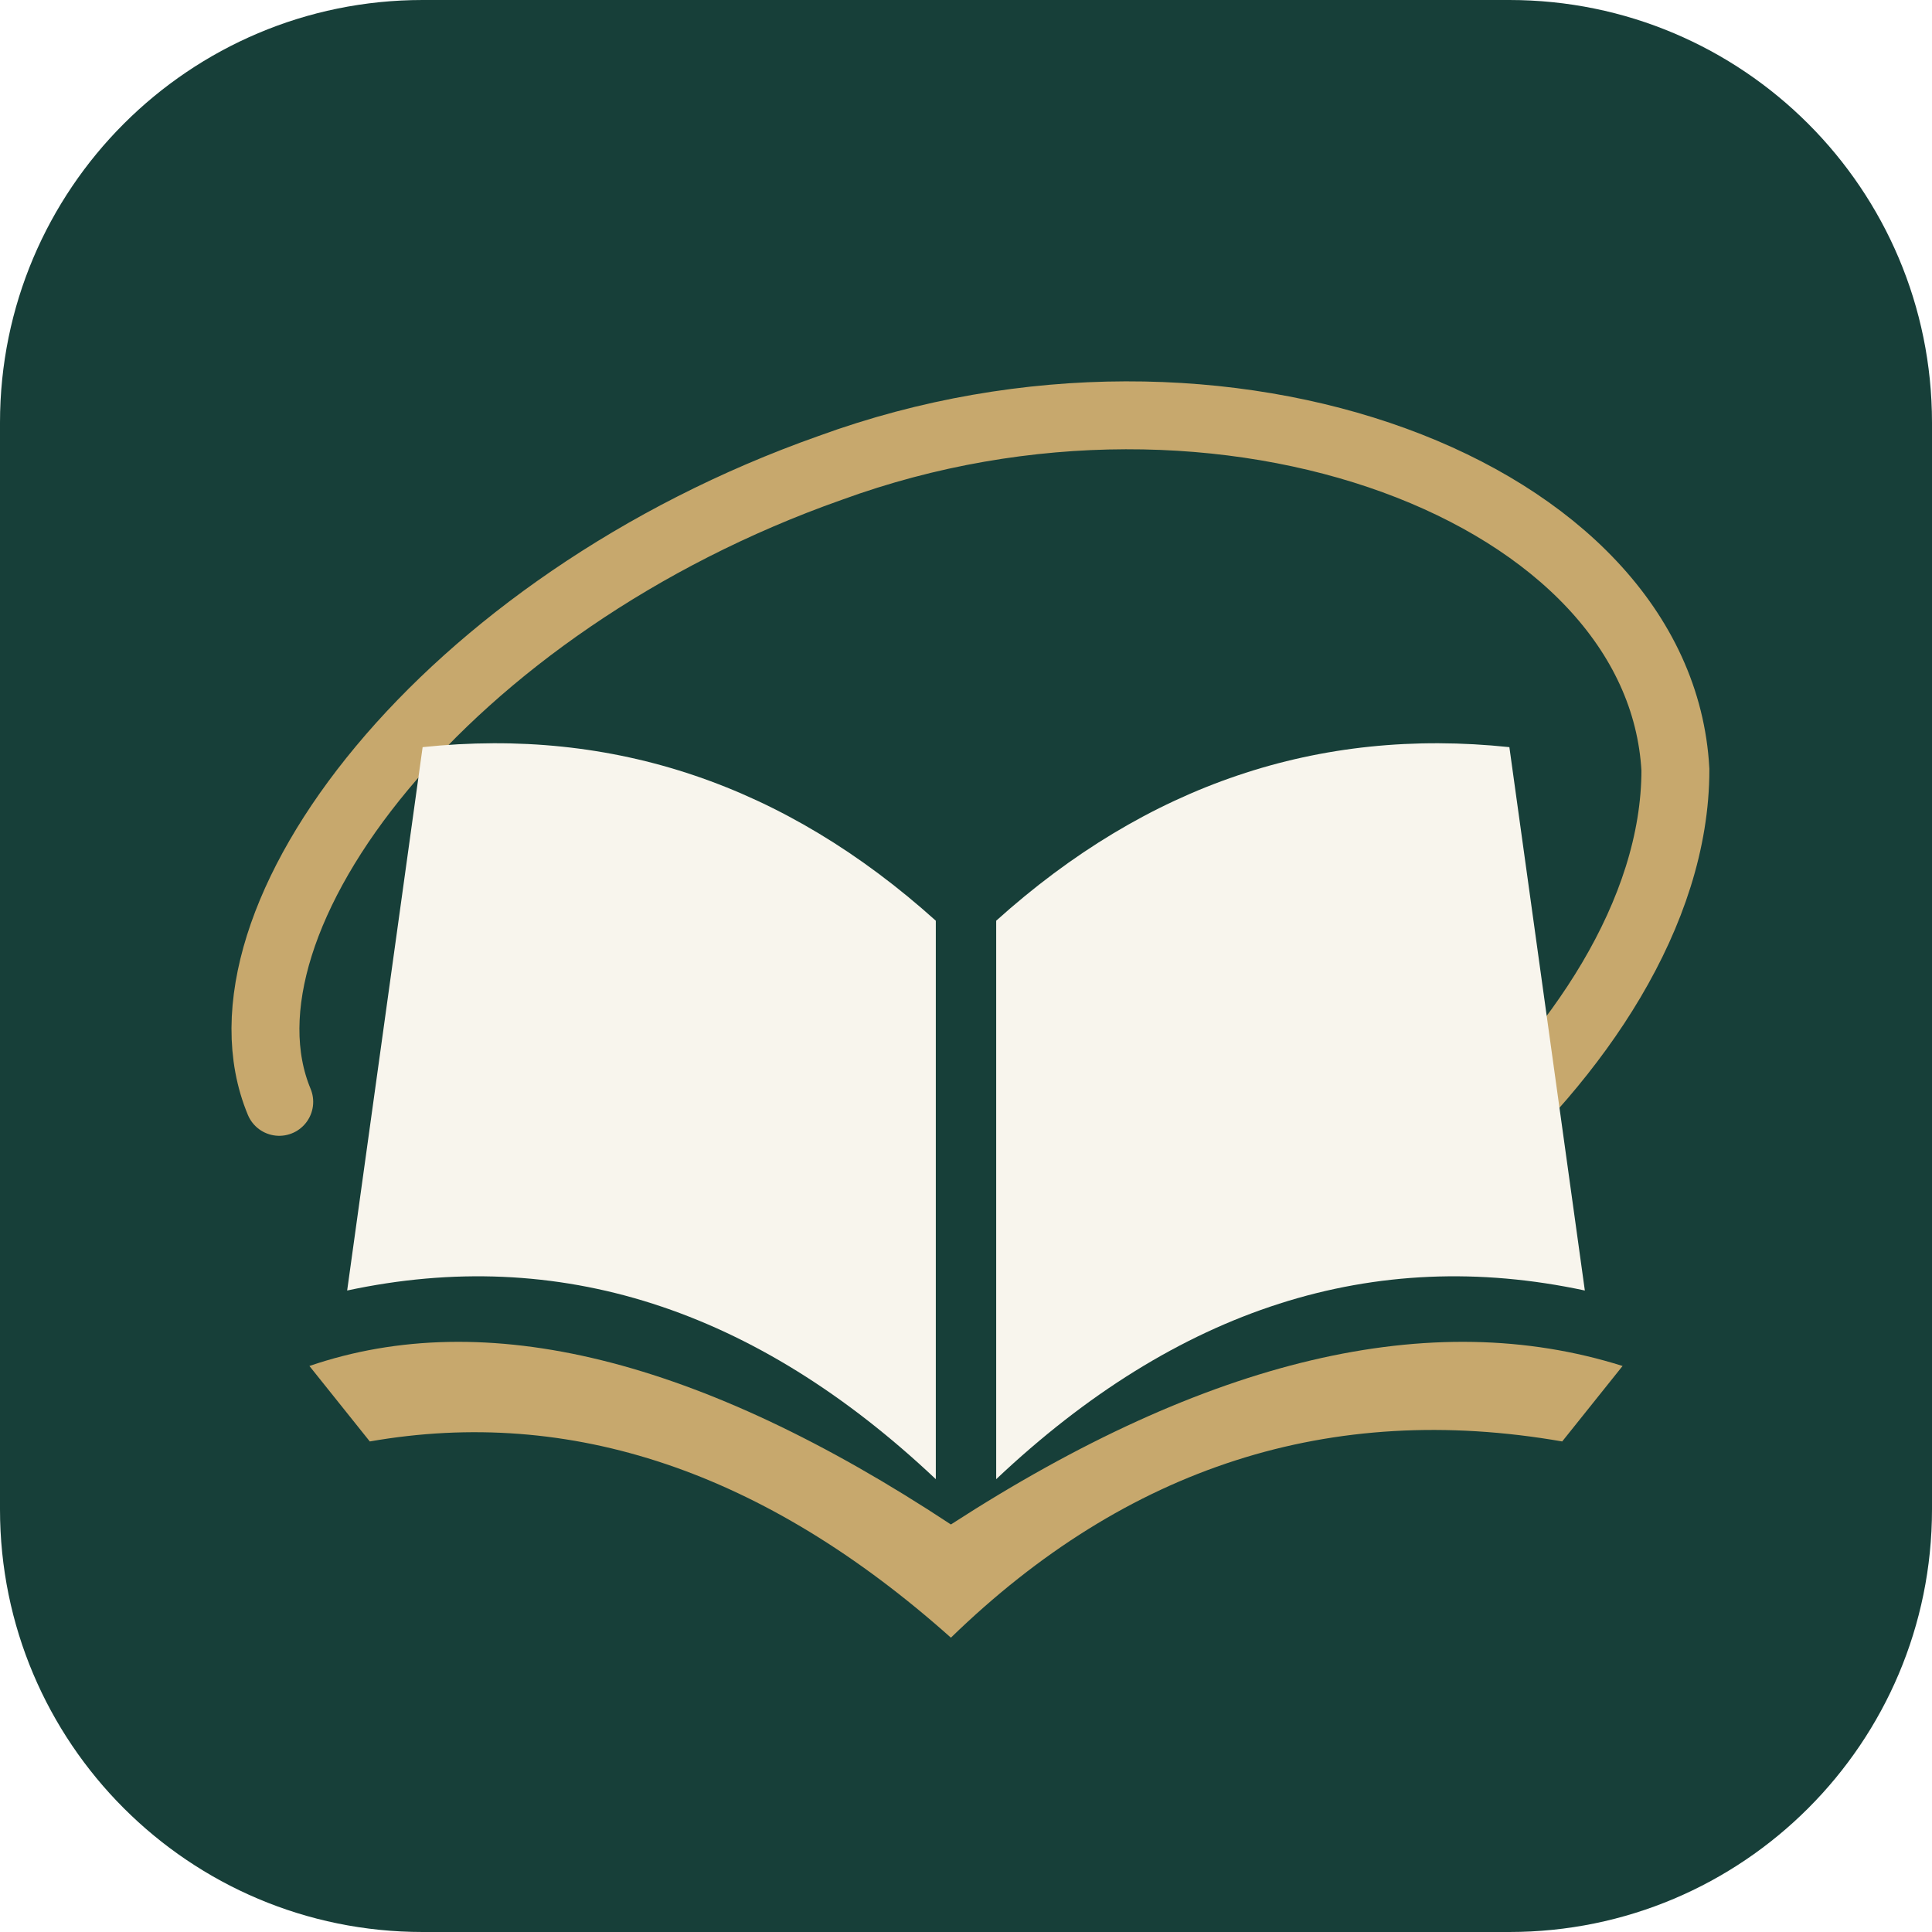
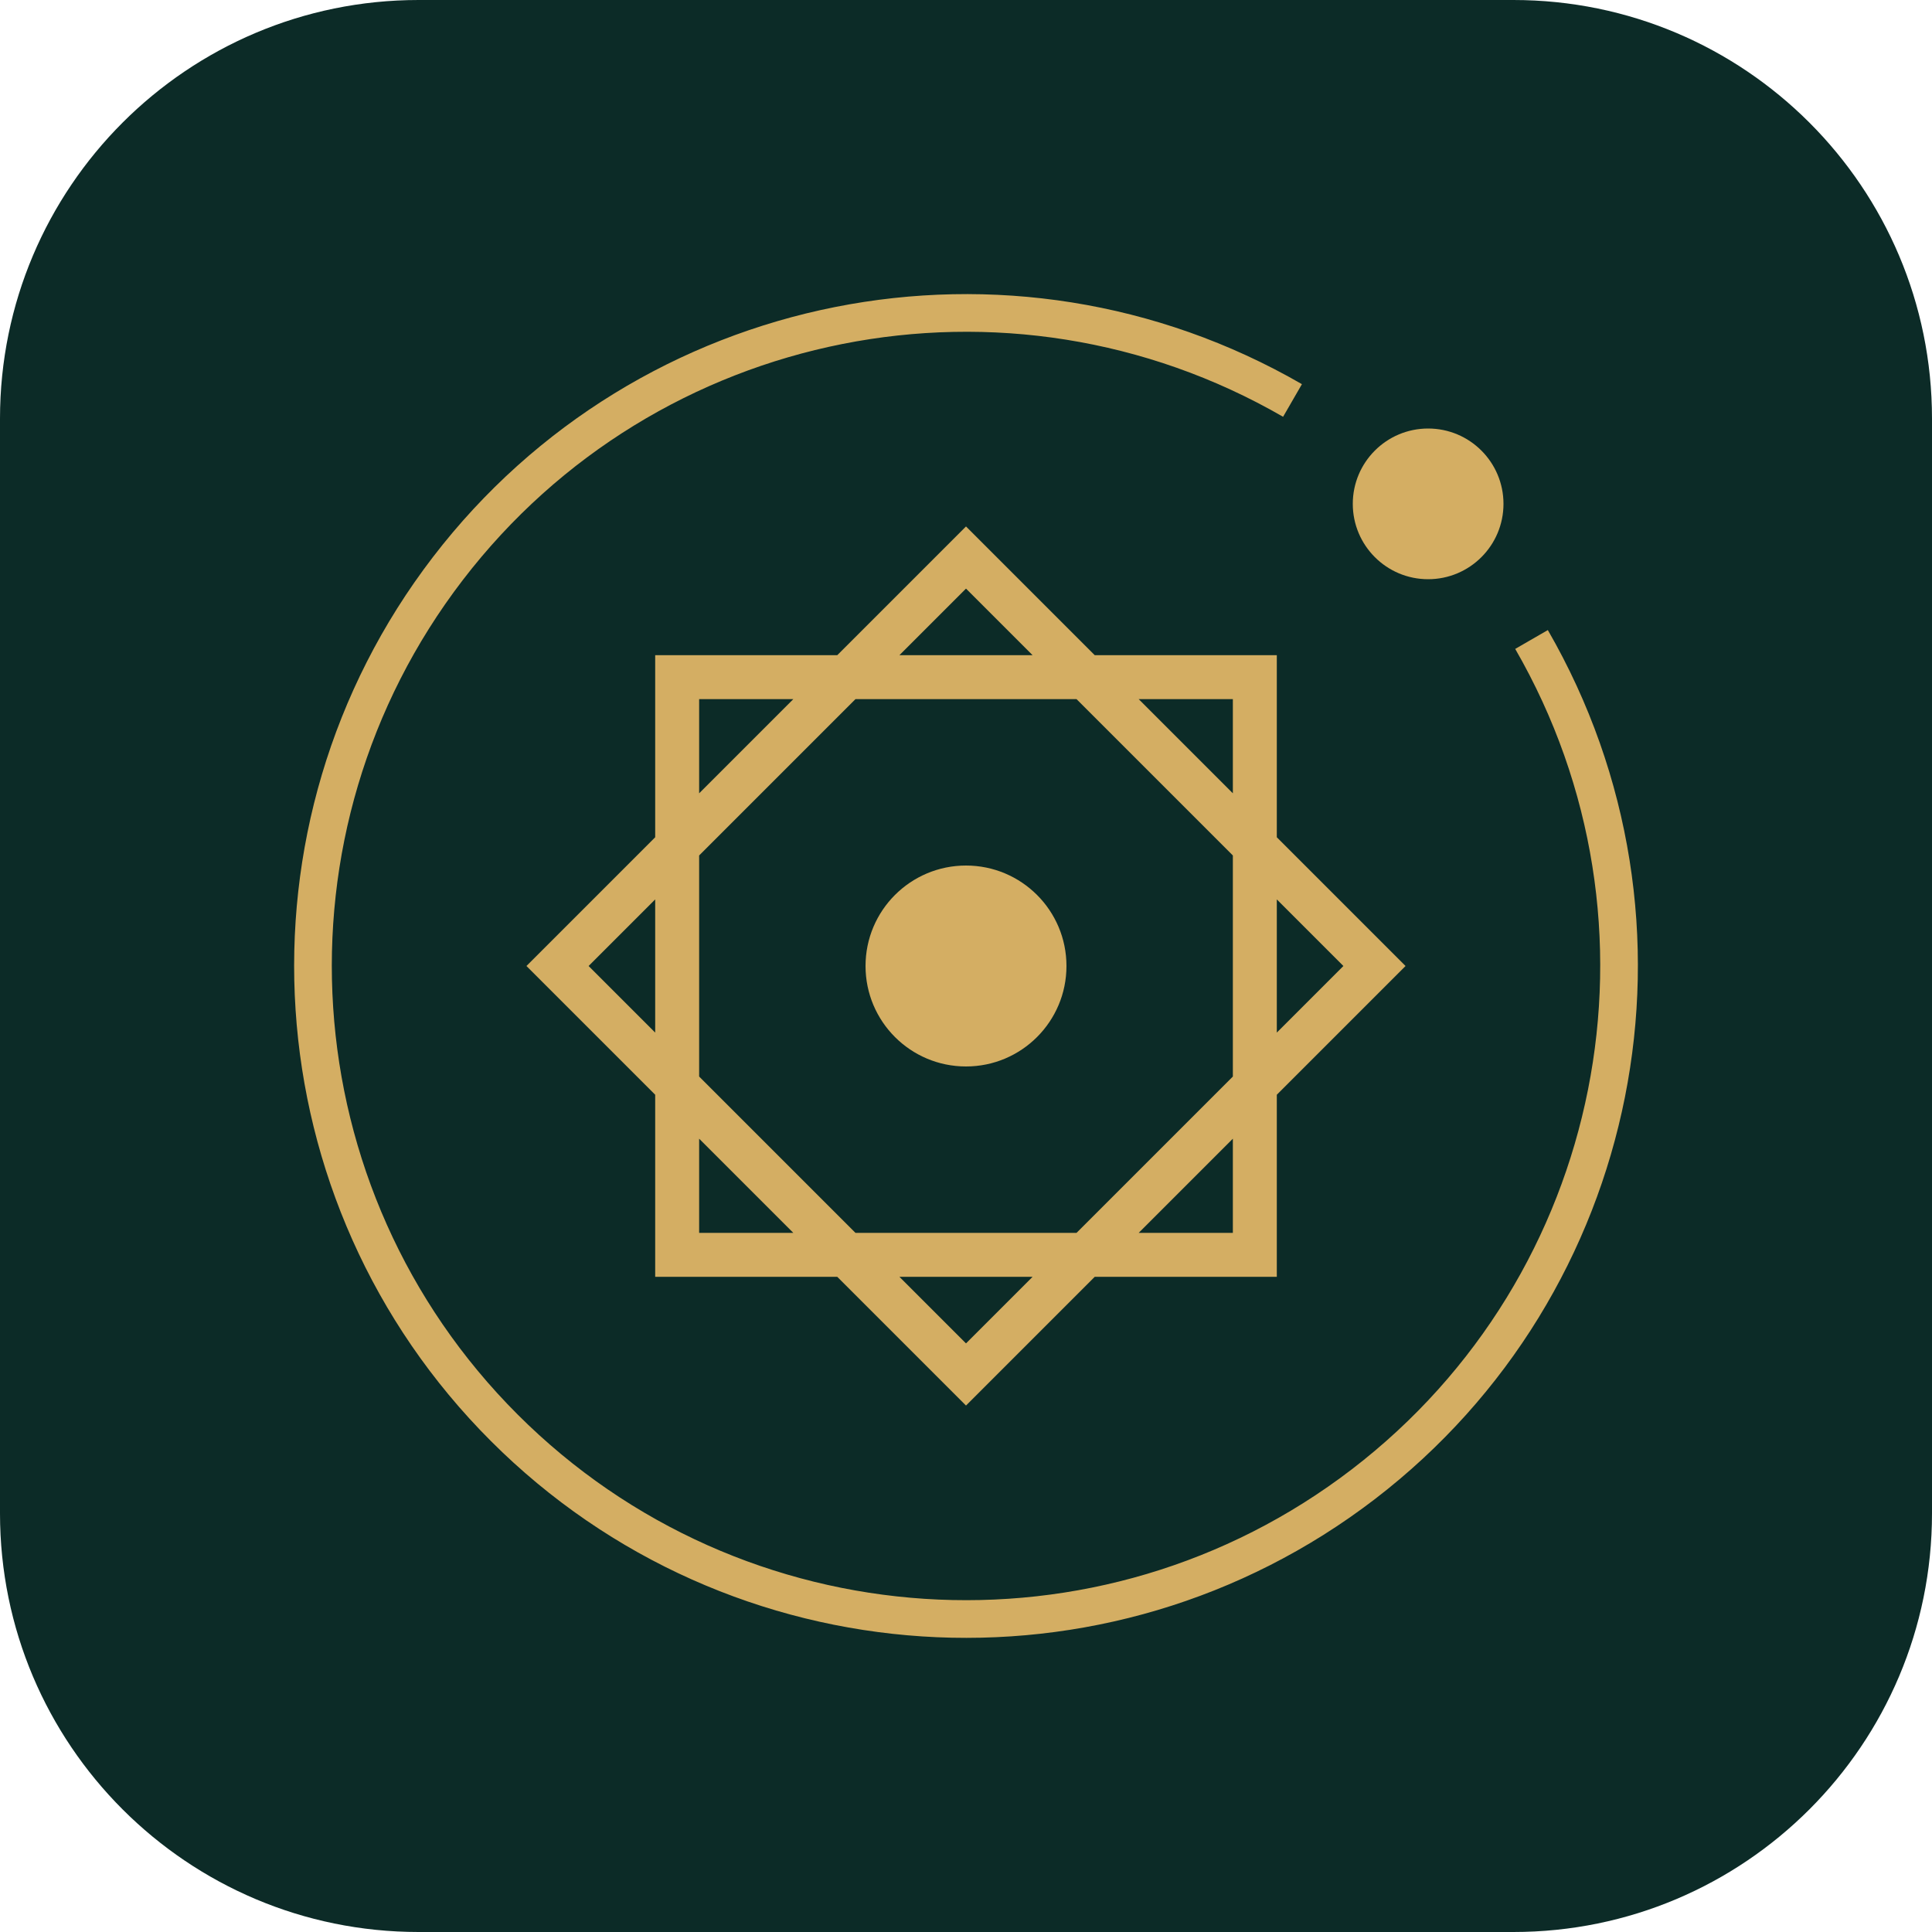
- <svg xmlns="http://www.w3.org/2000/svg" viewBox="0 0 256 256">
-   <rect width="256" height="256" rx="56" fill="#173F39" />
-   <path d="M37 146 C27 122 59 80 110 62 C162 43 220 65 222 102 C222 121 209 140 193 154" fill="none" stroke="#C7A86D" stroke-width="9" stroke-linecap="round" />
-   <path d="M41 181 Q76 169 126 202 Q177 169 215 181 L207 191 Q161 183 126 217 Q89 184 49 191Z" fill="#C7A86D" />
-   <path d="M124 122 Q94 95 56 99 L46 171 Q88 162 124 196Z" fill="#F8F5ED" />
-   <path d="M132 122 Q162 95 200 99 L210 171 Q168 162 132 196Z" fill="#F8F5ED" />
+ <svg xmlns="http://www.w3.org/2000/svg" viewBox="0 0 120 120">
+   <rect width="120" height="120" rx="26" fill="#0C2B27" />
+   <g transform="translate(13.2 13.2) scale(.78)">
+     <path d="M105.033 34 A52 52 0 1 1 86 14.967" fill="none" stroke="#D4AE63" stroke-width="3" />
+     <path d="M37 37H83V83H37Z M60 27.473L92.527 60 60 92.527 27.473 60Z" fill="none" stroke="#D4AE63" stroke-width="3.5" />
+     <circle cx="96.8" cy="23.2" r="6" fill="#D4AE63" />
+     <circle cx="60" cy="60" r="8" fill="#D4AE63" />
+   </g>
</svg>
